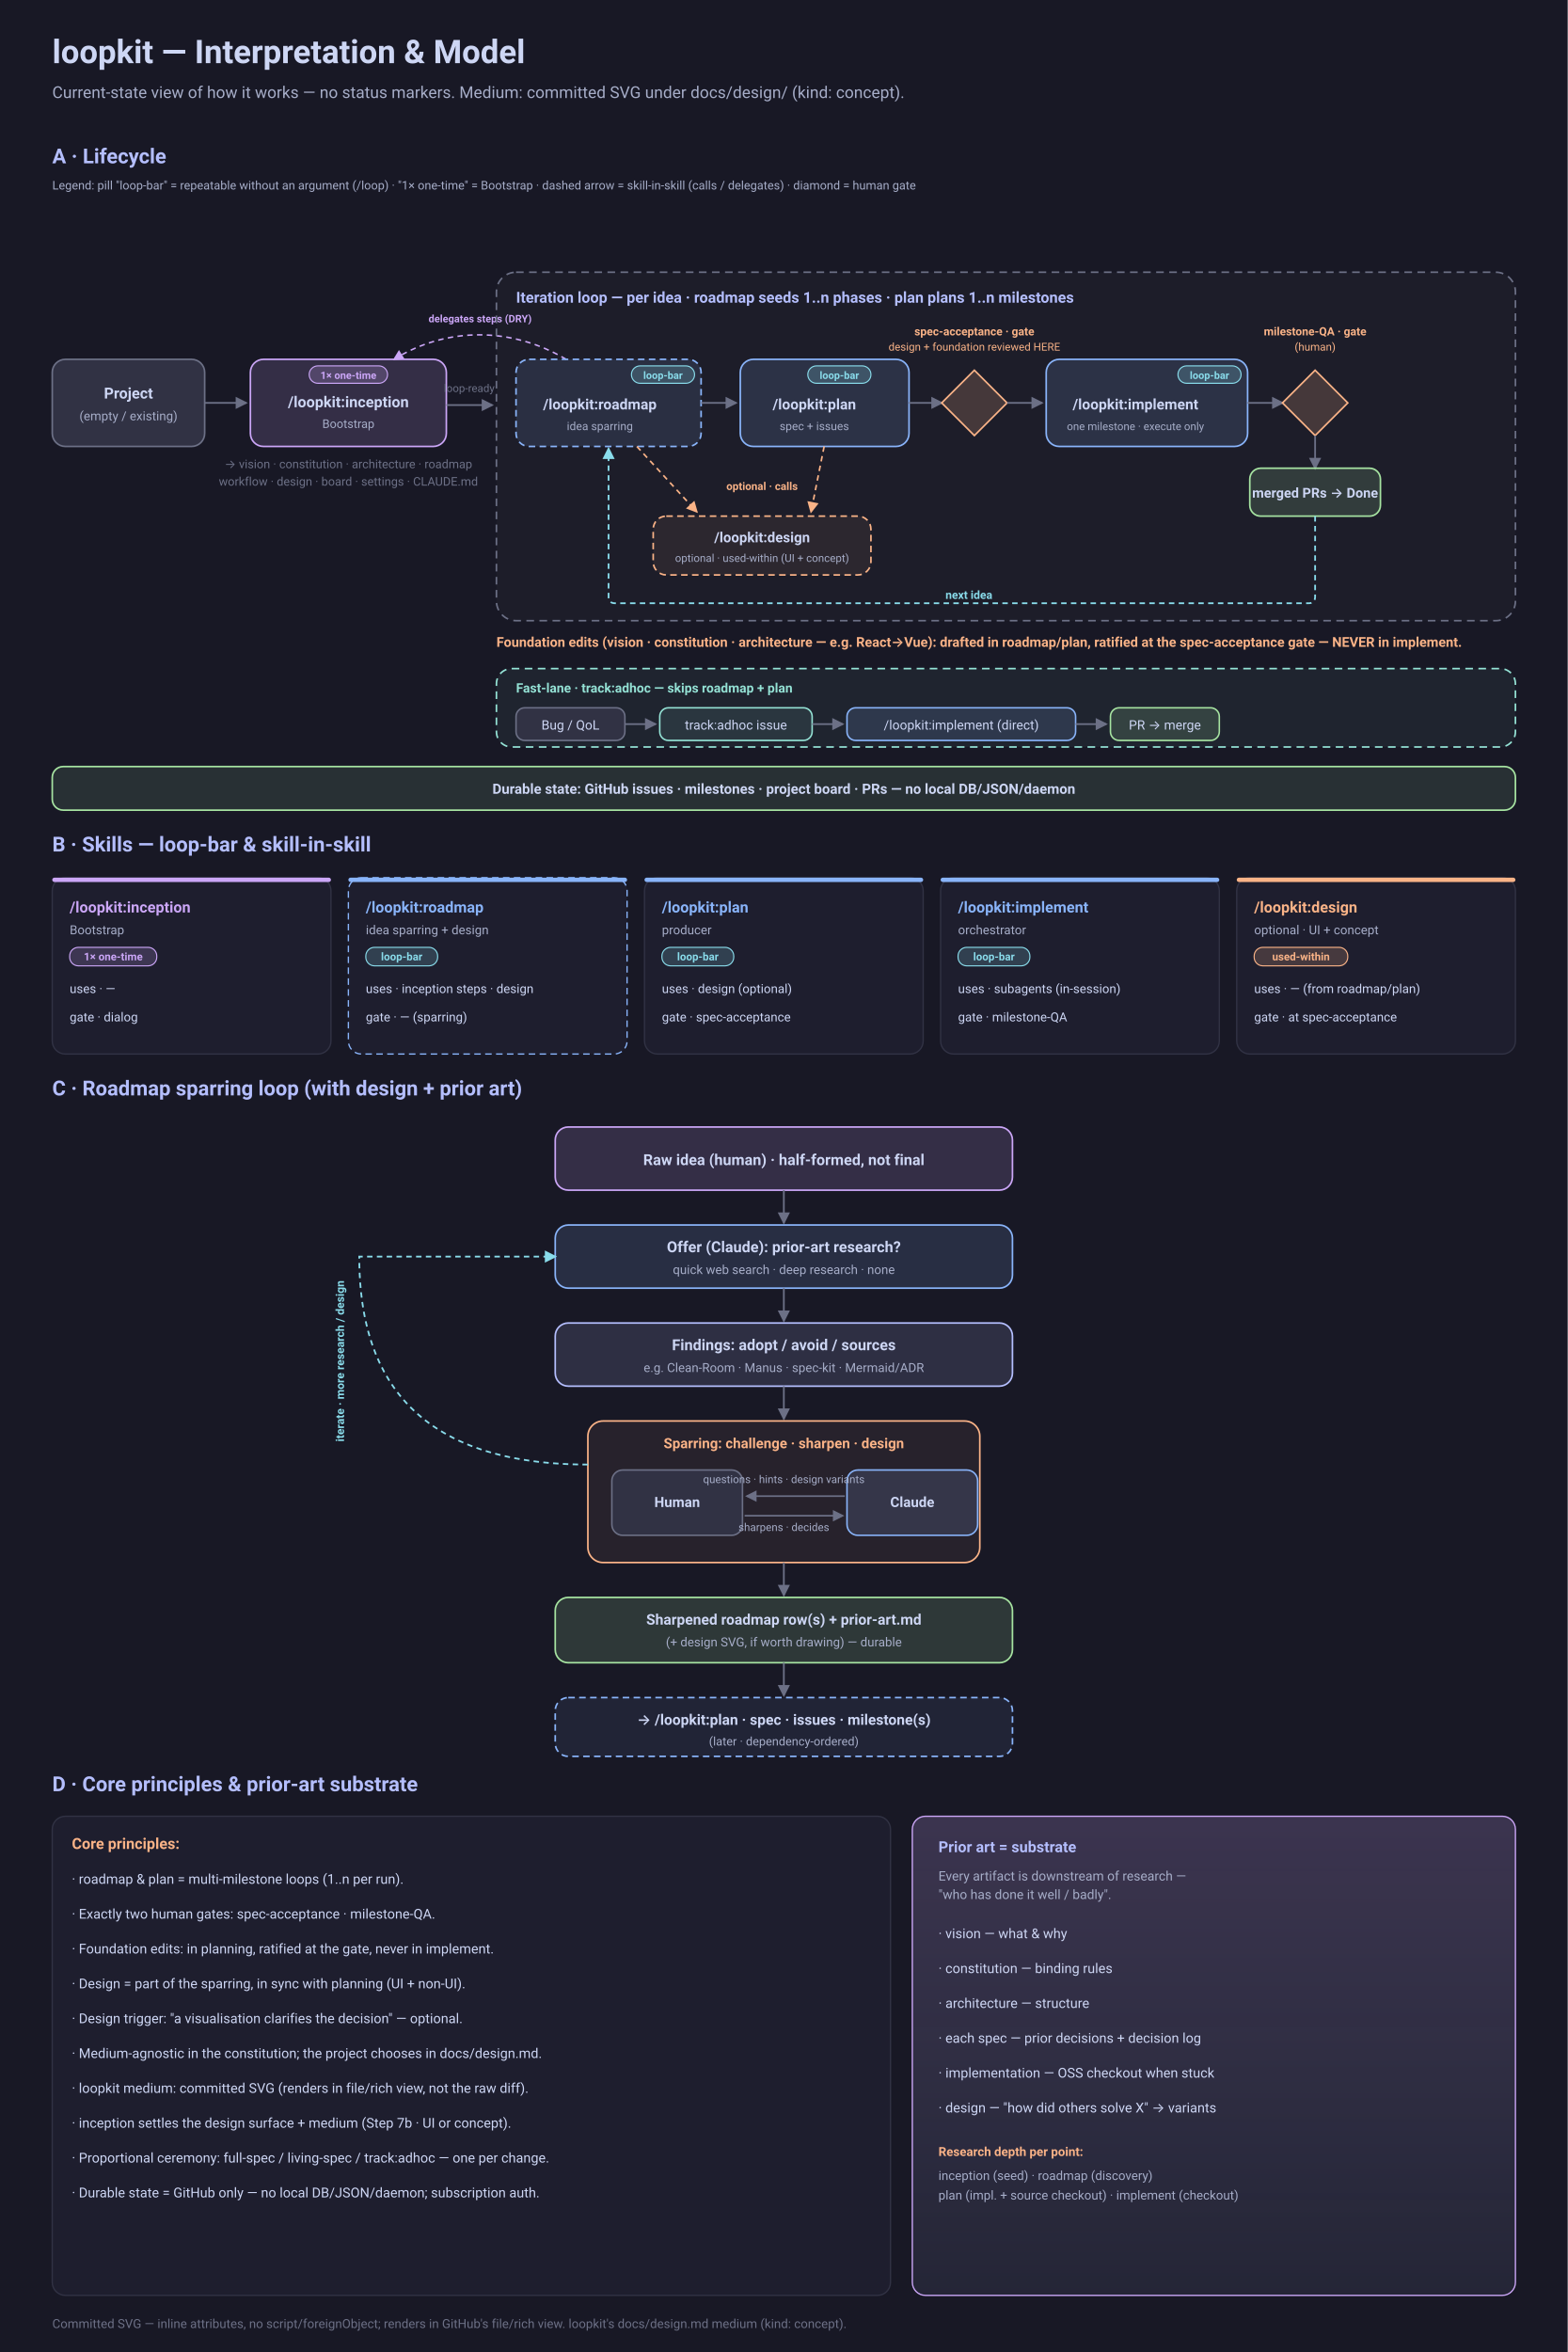
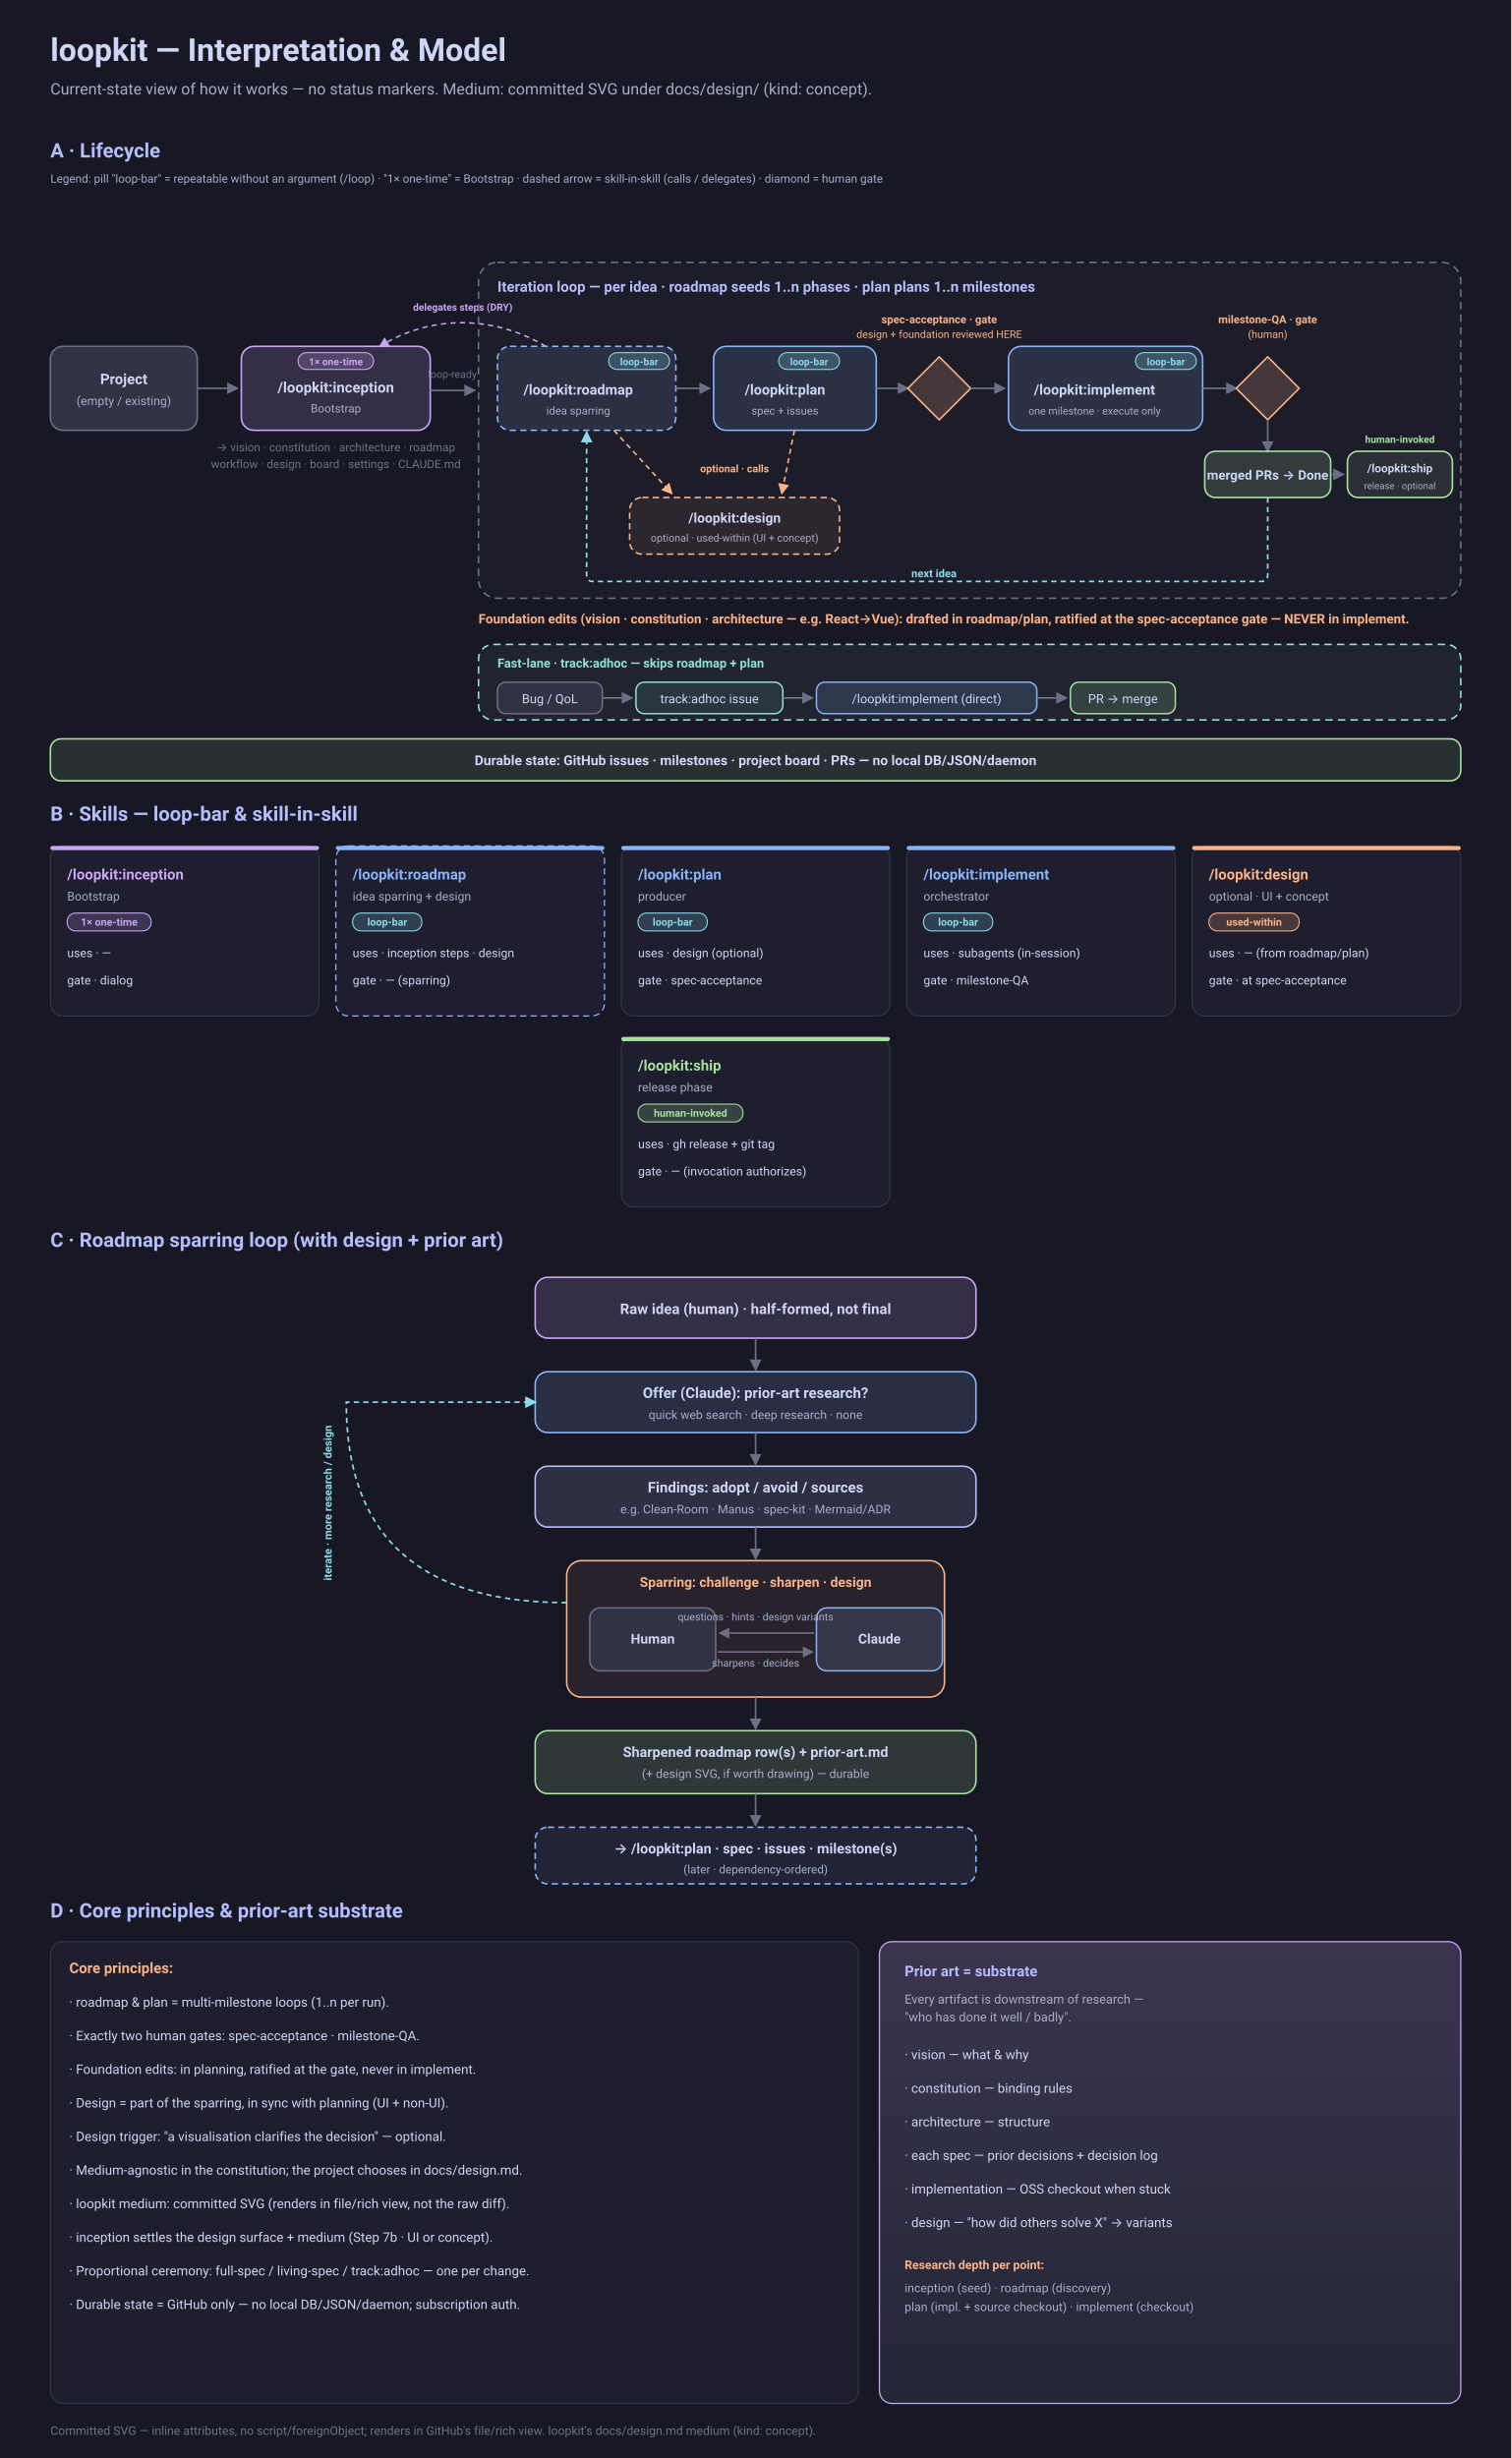
- <svg xmlns="http://www.w3.org/2000/svg" viewBox="0 0 1440 2160" width="1440" height="2160" font-family="system-ui, -apple-system, Segoe UI, Roboto, sans-serif">
+ <svg xmlns="http://www.w3.org/2000/svg" viewBox="0 0 1440 2342" width="1440" height="2342" font-family="system-ui, -apple-system, Segoe UI, Roboto, sans-serif">
  <defs>
    <marker id="ar" viewBox="0 0 10 10" refX="8.5" refY="5" markerWidth="7" markerHeight="7" orient="auto-start-reverse">
      <path d="M0,0 L10,5 L0,10 z" fill="#6c7086" />
    </marker>
    <marker id="arb" viewBox="0 0 10 10" refX="8.5" refY="5" markerWidth="7" markerHeight="7" orient="auto-start-reverse">
      <path d="M0,0 L10,5 L0,10 z" fill="#89dceb" />
    </marker>
    <marker id="arp" viewBox="0 0 10 10" refX="8.5" refY="5" markerWidth="7" markerHeight="7" orient="auto-start-reverse">
      <path d="M0,0 L10,5 L0,10 z" fill="#fab387" />
    </marker>
    <marker id="arm" viewBox="0 0 10 10" refX="8.5" refY="5" markerWidth="7" markerHeight="7" orient="auto-start-reverse">
      <path d="M0,0 L10,5 L0,10 z" fill="#cba6f7" />
    </marker>
    <linearGradient id="mv" x1="0" y1="0" x2="0" y2="1">
      <stop offset="0" stop-color="#cba6f7" stop-opacity="0.20" />
      <stop offset="1" stop-color="#b4befe" stop-opacity="0.08" />
    </linearGradient>
  </defs>
-   <rect x="0" y="0" width="1440" height="2160" fill="#181825" />
+   <rect x="0" y="0" width="1440" height="2342" fill="#181825" />
  <text x="48" y="58" font-size="30" font-weight="700" fill="#cdd6f4">loopkit — Interpretation &amp; Model</text>
  <text x="48" y="90" font-size="15" fill="#a6adc8">Current-state view of how it works — no status markers. Medium: committed SVG under docs/design/ (kind: concept).</text>
  <text x="48" y="150" font-size="19" font-weight="700" fill="#b4befe">A · Lifecycle</text>
  <text x="48" y="174" font-size="11" fill="#a6adc8">Legend:  pill "loop-bar" = repeatable without an argument (/loop)   ·   "1× one-time" = Bootstrap   ·   dashed arrow = skill-in-skill (calls / delegates)   ·   diamond = human gate</text>
  <rect x="48" y="330" width="140" height="80" rx="12" fill="#313244" stroke="#6c7086" stroke-width="1.5" />
  <text x="118" y="366" font-size="14" font-weight="600" fill="#cdd6f4" text-anchor="middle">Project</text>
  <text x="118" y="386" font-size="11.5" fill="#a6adc8" text-anchor="middle">(empty / existing)</text>
  <line x1="188" y1="370" x2="226" y2="370" stroke="#6c7086" stroke-width="1.6" marker-end="url(#ar)" />
  <rect x="230" y="330" width="180" height="80" rx="12" fill="#cba6f7" fill-opacity="0.16" stroke="#cba6f7" stroke-width="1.5" />
  <rect x="284" y="336" width="72" height="16" rx="8" fill="#cba6f7" fill-opacity="0.20" stroke="#cba6f7" stroke-width="1" />
  <text x="320" y="348" font-size="9.5" font-weight="600" fill="#cba6f7" text-anchor="middle">1× one-time</text>
  <text x="320" y="374" font-size="14" font-weight="600" fill="#cdd6f4" text-anchor="middle">/loopkit:inception</text>
  <text x="320" y="393" font-size="11" fill="#a6adc8" text-anchor="middle">Bootstrap</text>
  <text x="320" y="430" font-size="11" fill="#6c7086" text-anchor="middle">→ vision · constitution · architecture · roadmap</text>
  <text x="320" y="446" font-size="11" fill="#6c7086" text-anchor="middle">workflow · design · board · settings · CLAUDE.md</text>
  <text x="431" y="360" font-size="10" fill="#6c7086" text-anchor="middle">loop-ready</text>
  <line x1="410" y1="372" x2="452" y2="372" stroke="#6c7086" stroke-width="1.6" marker-end="url(#ar)" />
  <path d="M520,330 C 470,300 410,300 362,330" fill="none" stroke="#cba6f7" stroke-width="1.4" stroke-dasharray="5 4" marker-end="url(#arm)" />
  <text x="441" y="296" font-size="9.5" font-weight="600" fill="#cba6f7" text-anchor="middle">delegates steps (DRY)</text>
  <rect x="456" y="250" width="936" height="320" rx="18" fill="#ffffff" fill-opacity="0.02" stroke="#6c7086" stroke-width="1.5" stroke-dasharray="7 5" />
  <text x="474" y="278" font-size="14" font-weight="700" fill="#b4befe">Iteration loop — per idea · roadmap seeds 1..n phases · plan plans 1..n milestones</text>
  <rect x="474" y="330" width="170" height="80" rx="12" fill="#89b4fa" fill-opacity="0.12" stroke="#89b4fa" stroke-width="1.5" stroke-dasharray="6 4" />
  <rect x="580" y="336" width="58" height="16" rx="8" fill="#89dceb" fill-opacity="0.20" stroke="#89dceb" stroke-width="1" />
  <text x="609" y="348" font-size="9.5" font-weight="600" fill="#89dceb" text-anchor="middle">loop-bar</text>
  <text x="551" y="376" font-size="13.5" font-weight="600" fill="#cdd6f4" text-anchor="middle">/loopkit:roadmap</text>
  <text x="551" y="395" font-size="10.5" fill="#a6adc8" text-anchor="middle">idea sparring</text>
  <line x1="644" y1="370" x2="676" y2="370" stroke="#6c7086" stroke-width="1.6" marker-end="url(#ar)" />
  <rect x="680" y="330" width="155" height="80" rx="12" fill="#89b4fa" fill-opacity="0.14" stroke="#89b4fa" stroke-width="1.5" />
  <rect x="742" y="336" width="58" height="16" rx="8" fill="#89dceb" fill-opacity="0.20" stroke="#89dceb" stroke-width="1" />
  <text x="771" y="348" font-size="9.5" font-weight="600" fill="#89dceb" text-anchor="middle">loop-bar</text>
  <text x="748" y="376" font-size="13.5" font-weight="600" fill="#cdd6f4" text-anchor="middle">/loopkit:plan</text>
  <text x="748" y="395" font-size="10.5" fill="#a6adc8" text-anchor="middle">spec + issues</text>
  <text x="895" y="308" font-size="10.5" font-weight="700" fill="#fab387" text-anchor="middle">spec-acceptance · gate</text>
  <text x="895" y="322" font-size="10" fill="#fab387" text-anchor="middle">design + foundation reviewed HERE</text>
  <line x1="835" y1="370" x2="865" y2="370" stroke="#6c7086" stroke-width="1.6" marker-end="url(#ar)" />
  <polygon points="895,340 925,370 895,400 865,370" fill="#fab387" fill-opacity="0.18" stroke="#fab387" stroke-width="1.5" />
  <line x1="925" y1="370" x2="957" y2="370" stroke="#6c7086" stroke-width="1.6" marker-end="url(#ar)" />
  <rect x="961" y="330" width="185" height="80" rx="12" fill="#89b4fa" fill-opacity="0.14" stroke="#89b4fa" stroke-width="1.5" />
  <rect x="1082" y="336" width="58" height="16" rx="8" fill="#89dceb" fill-opacity="0.20" stroke="#89dceb" stroke-width="1" />
  <text x="1111" y="348" font-size="9.5" font-weight="600" fill="#89dceb" text-anchor="middle">loop-bar</text>
  <text x="1043" y="376" font-size="13.5" font-weight="600" fill="#cdd6f4" text-anchor="middle">/loopkit:implement</text>
  <text x="1043" y="395" font-size="10" fill="#a6adc8" text-anchor="middle">one milestone · execute only</text>
  <line x1="1146" y1="370" x2="1178" y2="370" stroke="#6c7086" stroke-width="1.6" marker-end="url(#ar)" />
  <text x="1208" y="308" font-size="10.5" font-weight="700" fill="#fab387" text-anchor="middle">milestone-QA · gate</text>
  <text x="1208" y="322" font-size="10" fill="#fab387" text-anchor="middle">(human)</text>
  <polygon points="1208,340 1238,370 1208,400 1178,370" fill="#fab387" fill-opacity="0.18" stroke="#fab387" stroke-width="1.5" />
  <line x1="1208" y1="400" x2="1208" y2="430" stroke="#6c7086" stroke-width="1.6" marker-end="url(#ar)" />
  <rect x="1148" y="430" width="120" height="44" rx="10" fill="#a6e3a1" fill-opacity="0.16" stroke="#a6e3a1" stroke-width="1.5" />
  <text x="1208" y="457" font-size="12.5" font-weight="600" fill="#cdd6f4" text-anchor="middle">merged PRs → Done</text>
  <path d="M1208,474 L1208,548 Q1208,554 1202,554 L565,554 Q559,554 559,548 L559,412" fill="none" stroke="#89dceb" stroke-width="1.6" stroke-dasharray="5 4" marker-end="url(#arb)" />
  <text x="890" y="550" font-size="10.5" font-weight="600" fill="#89dceb" text-anchor="middle">next idea</text>
+   <line x1="1268" y1="452" x2="1280" y2="452" stroke="#6c7086" stroke-width="1.6" marker-end="url(#ar)" />
+   <text x="1334" y="422" font-size="9.5" font-weight="600" fill="#a6e3a1" text-anchor="middle">human-invoked</text>
+   <rect x="1284" y="430" width="100" height="44" rx="10" fill="#a6e3a1" fill-opacity="0.10" stroke="#a6e3a1" stroke-width="1.5" />
+   <text x="1334" y="450" font-size="11" font-weight="600" fill="#cdd6f4" text-anchor="middle">/loopkit:ship</text>
+   <text x="1334" y="466" font-size="9" fill="#a6adc8" text-anchor="middle">release · optional</text>
  <text x="700" y="450" font-size="10" font-weight="600" fill="#fab387" text-anchor="middle">optional · calls</text>
  <line x1="585" y1="410" x2="640" y2="470" stroke="#fab387" stroke-width="1.5" stroke-dasharray="5 4" marker-end="url(#arp)" />
  <line x1="757" y1="410" x2="745" y2="470" stroke="#fab387" stroke-width="1.5" stroke-dasharray="5 4" marker-end="url(#arp)" />
  <rect x="600" y="474" width="200" height="54" rx="12" fill="#fab387" fill-opacity="0.07" stroke="#fab387" stroke-width="1.5" stroke-dasharray="6 4" />
  <text x="700" y="498" font-size="13" font-weight="600" fill="#cdd6f4" text-anchor="middle">/loopkit:design</text>
  <text x="700" y="516" font-size="10" fill="#a6adc8" text-anchor="middle">optional · used-within (UI + concept)</text>
  <text x="456" y="594" font-size="12.5" font-weight="600" fill="#fab387">Foundation edits (vision · constitution · architecture — e.g. React→Vue): drafted in roadmap/plan, ratified at the spec-acceptance gate — NEVER in implement.</text>
  <rect x="456" y="614" width="936" height="72" rx="14" fill="#94e2d5" fill-opacity="0.06" stroke="#94e2d5" stroke-width="1.5" stroke-dasharray="7 5" />
  <text x="474" y="636" font-size="12" font-weight="700" fill="#94e2d5">Fast-lane · track:adhoc — skips roadmap + plan</text>
  <rect x="474" y="650" width="100" height="30" rx="8" fill="#313244" stroke="#6c7086" stroke-width="1.4" />
  <text x="524" y="670" font-size="12" fill="#cdd6f4" text-anchor="middle">Bug / QoL</text>
  <line x1="574" y1="665" x2="602" y2="665" stroke="#6c7086" stroke-width="1.6" marker-end="url(#ar)" />
  <rect x="606" y="650" width="140" height="30" rx="8" fill="#94e2d5" fill-opacity="0.10" stroke="#94e2d5" stroke-width="1.4" />
  <text x="676" y="670" font-size="12" fill="#cdd6f4" text-anchor="middle">track:adhoc issue</text>
  <line x1="746" y1="665" x2="774" y2="665" stroke="#6c7086" stroke-width="1.6" marker-end="url(#ar)" />
  <rect x="778" y="650" width="210" height="30" rx="8" fill="#89b4fa" fill-opacity="0.14" stroke="#89b4fa" stroke-width="1.4" />
  <text x="883" y="670" font-size="12" fill="#cdd6f4" text-anchor="middle">/loopkit:implement (direct)</text>
  <line x1="988" y1="665" x2="1016" y2="665" stroke="#6c7086" stroke-width="1.6" marker-end="url(#ar)" />
  <rect x="1020" y="650" width="100" height="30" rx="8" fill="#a6e3a1" fill-opacity="0.16" stroke="#a6e3a1" stroke-width="1.4" />
  <text x="1070" y="670" font-size="12" fill="#cdd6f4" text-anchor="middle">PR → merge</text>
  <rect x="48" y="704" width="1344" height="40" rx="10" fill="#a6e3a1" fill-opacity="0.12" stroke="#a6e3a1" stroke-width="1.5" />
  <text x="720" y="729" font-size="13" font-weight="600" fill="#cdd6f4" text-anchor="middle">Durable state: GitHub issues · milestones · project board · PRs — no local DB/JSON/daemon</text>
  <text x="48" y="782" font-size="19" font-weight="700" fill="#b4befe">B · Skills — loop-bar &amp; skill-in-skill</text>
  <rect x="48" y="806" width="256" height="162" rx="12" fill="#1e1e2e" stroke="#313244" stroke-width="1.2" />
  <rect x="48" y="806" width="256" height="4" rx="2" fill="#cba6f7" />
  <text x="64" y="838" font-size="14" font-weight="700" fill="#cba6f7">/loopkit:inception</text>
  <text x="64" y="858" font-size="11.5" fill="#a6adc8">Bootstrap</text>
  <rect x="64" y="870" width="80" height="17" rx="8" fill="#cba6f7" fill-opacity="0.18" stroke="#cba6f7" stroke-width="1" />
  <text x="104" y="882" font-size="10" font-weight="600" fill="#cba6f7" text-anchor="middle">1× one-time</text>
  <text x="64" y="912" font-size="11.5" fill="#cdd6f4">uses · —</text>
  <text x="64" y="938" font-size="11.5" fill="#cdd6f4">gate · dialog</text>
  <rect x="320" y="806" width="256" height="162" rx="12" fill="#1e1e2e" stroke="#89b4fa" stroke-width="1.2" stroke-dasharray="6 4" />
  <rect x="320" y="806" width="256" height="4" rx="2" fill="#89b4fa" />
  <text x="336" y="838" font-size="14" font-weight="700" fill="#89b4fa">/loopkit:roadmap</text>
  <text x="336" y="858" font-size="11.5" fill="#a6adc8">idea sparring + design</text>
  <rect x="336" y="870" width="66" height="17" rx="8" fill="#89dceb" fill-opacity="0.18" stroke="#89dceb" stroke-width="1" />
  <text x="369" y="882" font-size="10" font-weight="600" fill="#89dceb" text-anchor="middle">loop-bar</text>
  <text x="336" y="912" font-size="11.5" fill="#cdd6f4">uses · inception steps · design</text>
  <text x="336" y="938" font-size="11.5" fill="#cdd6f4">gate · — (sparring)</text>
  <rect x="592" y="806" width="256" height="162" rx="12" fill="#1e1e2e" stroke="#313244" stroke-width="1.2" />
  <rect x="592" y="806" width="256" height="4" rx="2" fill="#89b4fa" />
  <text x="608" y="838" font-size="14" font-weight="700" fill="#89b4fa">/loopkit:plan</text>
  <text x="608" y="858" font-size="11.5" fill="#a6adc8">producer</text>
  <rect x="608" y="870" width="66" height="17" rx="8" fill="#89dceb" fill-opacity="0.18" stroke="#89dceb" stroke-width="1" />
  <text x="641" y="882" font-size="10" font-weight="600" fill="#89dceb" text-anchor="middle">loop-bar</text>
  <text x="608" y="912" font-size="11.5" fill="#cdd6f4">uses · design (optional)</text>
  <text x="608" y="938" font-size="11.5" fill="#cdd6f4">gate · spec-acceptance</text>
  <rect x="864" y="806" width="256" height="162" rx="12" fill="#1e1e2e" stroke="#313244" stroke-width="1.2" />
  <rect x="864" y="806" width="256" height="4" rx="2" fill="#89b4fa" />
  <text x="880" y="838" font-size="14" font-weight="700" fill="#89b4fa">/loopkit:implement</text>
  <text x="880" y="858" font-size="11.5" fill="#a6adc8">orchestrator</text>
  <rect x="880" y="870" width="66" height="17" rx="8" fill="#89dceb" fill-opacity="0.18" stroke="#89dceb" stroke-width="1" />
  <text x="913" y="882" font-size="10" font-weight="600" fill="#89dceb" text-anchor="middle">loop-bar</text>
  <text x="880" y="912" font-size="11.5" fill="#cdd6f4">uses · subagents (in-session)</text>
  <text x="880" y="938" font-size="11.5" fill="#cdd6f4">gate · milestone-QA</text>
  <rect x="1136" y="806" width="256" height="162" rx="12" fill="#1e1e2e" stroke="#313244" stroke-width="1.2" />
  <rect x="1136" y="806" width="256" height="4" rx="2" fill="#fab387" />
  <text x="1152" y="838" font-size="14" font-weight="700" fill="#fab387">/loopkit:design</text>
  <text x="1152" y="858" font-size="11.5" fill="#a6adc8">optional · UI + concept</text>
  <rect x="1152" y="870" width="86" height="17" rx="8" fill="#fab387" fill-opacity="0.18" stroke="#fab387" stroke-width="1" />
  <text x="1195" y="882" font-size="10" font-weight="600" fill="#fab387" text-anchor="middle">used-within</text>
  <text x="1152" y="912" font-size="11.5" fill="#cdd6f4">uses · — (from roadmap/plan)</text>
  <text x="1152" y="938" font-size="11.5" fill="#cdd6f4">gate · at spec-acceptance</text>
-   <text x="48" y="1006" font-size="19" font-weight="700" fill="#b4befe">C · Roadmap sparring loop (with design + prior art)</text>
-   <rect x="510" y="1035" width="420" height="58" rx="12" fill="#cba6f7" fill-opacity="0.16" stroke="#cba6f7" stroke-width="1.5" />
-   <text x="720" y="1070" font-size="14" font-weight="600" fill="#cdd6f4" text-anchor="middle">Raw idea (human) · half-formed, not final</text>
-   <line x1="720" y1="1093" x2="720" y2="1123" stroke="#6c7086" stroke-width="1.6" marker-end="url(#ar)" />
-   <rect x="510" y="1125" width="420" height="58" rx="12" fill="#89b4fa" fill-opacity="0.14" stroke="#89b4fa" stroke-width="1.5" />
-   <text x="720" y="1150" font-size="14" font-weight="600" fill="#cdd6f4" text-anchor="middle">Offer (Claude): prior-art research?</text>
-   <text x="720" y="1170" font-size="11.5" fill="#a6adc8" text-anchor="middle">quick web search · deep research · none</text>
-   <line x1="720" y1="1183" x2="720" y2="1213" stroke="#6c7086" stroke-width="1.6" marker-end="url(#ar)" />
-   <rect x="510" y="1215" width="420" height="58" rx="12" fill="#b4befe" fill-opacity="0.14" stroke="#b4befe" stroke-width="1.5" />
-   <text x="720" y="1240" font-size="14" font-weight="600" fill="#cdd6f4" text-anchor="middle">Findings: adopt / avoid / sources</text>
-   <text x="720" y="1260" font-size="11.5" fill="#a6adc8" text-anchor="middle">e.g. Clean-Room · Manus · spec-kit · Mermaid/ADR</text>
-   <line x1="720" y1="1273" x2="720" y2="1303" stroke="#6c7086" stroke-width="1.6" marker-end="url(#ar)" />
-   <rect x="540" y="1305" width="360" height="130" rx="14" fill="#fab387" fill-opacity="0.07" stroke="#fab387" stroke-width="1.5" />
-   <text x="720" y="1330" font-size="13" font-weight="700" fill="#fab387" text-anchor="middle">Sparring: challenge · sharpen · design</text>
-   <rect x="562" y="1350" width="120" height="60" rx="10" fill="#313244" stroke="#6c7086" stroke-width="1.4" />
-   <text x="622" y="1384" font-size="13" font-weight="600" fill="#cdd6f4" text-anchor="middle">Human</text>
-   <rect x="778" y="1350" width="120" height="60" rx="10" fill="#89b4fa" fill-opacity="0.14" stroke="#89b4fa" stroke-width="1.4" />
-   <text x="838" y="1384" font-size="13" font-weight="600" fill="#cdd6f4" text-anchor="middle">Claude</text>
-   <text x="720" y="1362" font-size="10" fill="#a6adc8" text-anchor="middle">questions · hints · design variants</text>
-   <line x1="776" y1="1374" x2="686" y2="1374" stroke="#6c7086" stroke-width="1.5" marker-end="url(#ar)" />
-   <line x1="684" y1="1392" x2="774" y2="1392" stroke="#6c7086" stroke-width="1.5" marker-end="url(#ar)" />
-   <text x="720" y="1406" font-size="10" fill="#a6adc8" text-anchor="middle">sharpens · decides</text>
-   <line x1="720" y1="1435" x2="720" y2="1465" stroke="#6c7086" stroke-width="1.6" marker-end="url(#ar)" />
-   <path d="M540,1345 C 360,1345 330,1240 330,1154 L510,1154" fill="none" stroke="#89dceb" stroke-width="1.6" stroke-dasharray="5 4" marker-end="url(#arb)" />
-   <text x="316" y="1250" font-size="10.5" font-weight="600" fill="#89dceb" text-anchor="middle" transform="rotate(-90 316 1250)">iterate · more research / design</text>
-   <rect x="510" y="1467" width="420" height="60" rx="12" fill="#a6e3a1" fill-opacity="0.16" stroke="#a6e3a1" stroke-width="1.5" />
-   <text x="720" y="1492" font-size="13.5" font-weight="600" fill="#cdd6f4" text-anchor="middle">Sharpened roadmap row(s) + prior-art.md</text>
-   <text x="720" y="1512" font-size="11.5" fill="#a6adc8" text-anchor="middle">(+ design SVG, if worth drawing) — durable</text>
-   <line x1="720" y1="1527" x2="720" y2="1557" stroke="#6c7086" stroke-width="1.6" marker-end="url(#ar)" />
-   <rect x="510" y="1559" width="420" height="54" rx="12" fill="#89b4fa" fill-opacity="0.08" stroke="#89b4fa" stroke-width="1.5" stroke-dasharray="6 4" />
-   <text x="720" y="1584" font-size="13.5" font-weight="600" fill="#cdd6f4" text-anchor="middle">→ /loopkit:plan · spec · issues · milestone(s)</text>
-   <text x="720" y="1603" font-size="11" fill="#a6adc8" text-anchor="middle">(later · dependency-ordered)</text>
-   <text x="48" y="1645" font-size="19" font-weight="700" fill="#b4befe">D · Core principles &amp; prior-art substrate</text>
-   <rect x="48" y="1668" width="770" height="440" rx="12" fill="#1e1e2e" stroke="#313244" stroke-width="1.2" />
-   <text x="66" y="1698" font-size="14" font-weight="700" fill="#fab387">Core principles:</text>
-   <text x="66" y="1730" font-size="12.5" fill="#cdd6f4">· roadmap &amp; plan = multi-milestone loops (1..n per run).</text>
-   <text x="66" y="1762" font-size="12.5" fill="#cdd6f4">· Exactly two human gates: spec-acceptance · milestone-QA.</text>
-   <text x="66" y="1794" font-size="12.5" fill="#cdd6f4">· Foundation edits: in planning, ratified at the gate, never in implement.</text>
-   <text x="66" y="1826" font-size="12.5" fill="#cdd6f4">· Design = part of the sparring, in sync with planning (UI + non-UI).</text>
-   <text x="66" y="1858" font-size="12.5" fill="#cdd6f4">· Design trigger: "a visualisation clarifies the decision" — optional.</text>
-   <text x="66" y="1890" font-size="12.5" fill="#cdd6f4">· Medium-agnostic in the constitution; the project chooses in docs/design.md.</text>
-   <text x="66" y="1922" font-size="12.5" fill="#cdd6f4">· loopkit medium: committed SVG (renders in file/rich view, not the raw diff).</text>
-   <text x="66" y="1954" font-size="12.5" fill="#cdd6f4">· inception settles the design surface + medium (Step 7b · UI or concept).</text>
-   <text x="66" y="1986" font-size="12.5" fill="#cdd6f4">· Proportional ceremony: full-spec / living-spec / track:adhoc — one per change.</text>
-   <text x="66" y="2018" font-size="12.5" fill="#cdd6f4">· Durable state = GitHub only — no local DB/JSON/daemon; subscription auth.</text>
-   <rect x="838" y="1668" width="554" height="440" rx="12" fill="url(#mv)" stroke="#cba6f7" stroke-width="1.2" />
-   <text x="862" y="1701" font-size="14" font-weight="700" fill="#b4befe">Prior art = substrate</text>
-   <text x="862" y="1727" font-size="12" fill="#a6adc8">Every artifact is downstream of research —</text>
-   <text x="862" y="1744" font-size="12" fill="#a6adc8">"who has done it well / badly".</text>
-   <text x="862" y="1780" font-size="12.5" fill="#cdd6f4">· vision — what &amp; why</text>
-   <text x="862" y="1812" font-size="12.5" fill="#cdd6f4">· constitution — binding rules</text>
-   <text x="862" y="1844" font-size="12.5" fill="#cdd6f4">· architecture — structure</text>
-   <text x="862" y="1876" font-size="12.5" fill="#cdd6f4">· each spec — prior decisions + decision log</text>
-   <text x="862" y="1908" font-size="12.5" fill="#cdd6f4">· implementation — OSS checkout when stuck</text>
-   <text x="862" y="1940" font-size="12.5" fill="#cdd6f4">· design — "how did others solve X" → variants</text>
-   <text x="862" y="1980" font-size="11.5" font-weight="600" fill="#fab387">Research depth per point:</text>
-   <text x="862" y="2002" font-size="11.5" fill="#a6adc8">inception (seed) · roadmap (discovery)</text>
-   <text x="862" y="2020" font-size="11.5" fill="#a6adc8">plan (impl. + source checkout) · implement (checkout)</text>
-   <text x="48" y="2138" font-size="11.5" fill="#6c7086">Committed SVG — inline attributes, no script/foreignObject; renders in GitHub's file/rich view. loopkit's docs/design.md medium (kind: concept).</text>
+   <rect x="592" y="988" width="256" height="162" rx="12" fill="#1e1e2e" stroke="#313244" stroke-width="1.2" />
+   <rect x="592" y="988" width="256" height="4" rx="2" fill="#a6e3a1" />
+   <text x="608" y="1020" font-size="14" font-weight="700" fill="#a6e3a1">/loopkit:ship</text>
+   <text x="608" y="1040" font-size="11.5" fill="#a6adc8">release phase</text>
+   <rect x="608" y="1052" width="100" height="17" rx="8" fill="#a6e3a1" fill-opacity="0.18" stroke="#a6e3a1" stroke-width="1" />
+   <text x="658" y="1064" font-size="10" font-weight="600" fill="#a6e3a1" text-anchor="middle">human-invoked</text>
+   <text x="608" y="1094" font-size="11.5" fill="#cdd6f4">uses · gh release + git tag</text>
+   <text x="608" y="1120" font-size="11.5" fill="#cdd6f4">gate · — (invocation authorizes)</text>
+   <text x="48" y="1188" font-size="19" font-weight="700" fill="#b4befe">C · Roadmap sparring loop (with design + prior art)</text>
+   <rect x="510" y="1217" width="420" height="58" rx="12" fill="#cba6f7" fill-opacity="0.16" stroke="#cba6f7" stroke-width="1.5" />
+   <text x="720" y="1252" font-size="14" font-weight="600" fill="#cdd6f4" text-anchor="middle">Raw idea (human) · half-formed, not final</text>
+   <line x1="720" y1="1275" x2="720" y2="1305" stroke="#6c7086" stroke-width="1.6" marker-end="url(#ar)" />
+   <rect x="510" y="1307" width="420" height="58" rx="12" fill="#89b4fa" fill-opacity="0.14" stroke="#89b4fa" stroke-width="1.5" />
+   <text x="720" y="1332" font-size="14" font-weight="600" fill="#cdd6f4" text-anchor="middle">Offer (Claude): prior-art research?</text>
+   <text x="720" y="1352" font-size="11.5" fill="#a6adc8" text-anchor="middle">quick web search · deep research · none</text>
+   <line x1="720" y1="1365" x2="720" y2="1395" stroke="#6c7086" stroke-width="1.6" marker-end="url(#ar)" />
+   <rect x="510" y="1397" width="420" height="58" rx="12" fill="#b4befe" fill-opacity="0.14" stroke="#b4befe" stroke-width="1.5" />
+   <text x="720" y="1422" font-size="14" font-weight="600" fill="#cdd6f4" text-anchor="middle">Findings: adopt / avoid / sources</text>
+   <text x="720" y="1442" font-size="11.5" fill="#a6adc8" text-anchor="middle">e.g. Clean-Room · Manus · spec-kit · Mermaid/ADR</text>
+   <line x1="720" y1="1455" x2="720" y2="1485" stroke="#6c7086" stroke-width="1.6" marker-end="url(#ar)" />
+   <rect x="540" y="1487" width="360" height="130" rx="14" fill="#fab387" fill-opacity="0.07" stroke="#fab387" stroke-width="1.5" />
+   <text x="720" y="1512" font-size="13" font-weight="700" fill="#fab387" text-anchor="middle">Sparring: challenge · sharpen · design</text>
+   <rect x="562" y="1532" width="120" height="60" rx="10" fill="#313244" stroke="#6c7086" stroke-width="1.4" />
+   <text x="622" y="1566" font-size="13" font-weight="600" fill="#cdd6f4" text-anchor="middle">Human</text>
+   <rect x="778" y="1532" width="120" height="60" rx="10" fill="#89b4fa" fill-opacity="0.14" stroke="#89b4fa" stroke-width="1.4" />
+   <text x="838" y="1566" font-size="13" font-weight="600" fill="#cdd6f4" text-anchor="middle">Claude</text>
+   <text x="720" y="1544" font-size="10" fill="#a6adc8" text-anchor="middle">questions · hints · design variants</text>
+   <line x1="776" y1="1556" x2="686" y2="1556" stroke="#6c7086" stroke-width="1.5" marker-end="url(#ar)" />
+   <line x1="684" y1="1574" x2="774" y2="1574" stroke="#6c7086" stroke-width="1.5" marker-end="url(#ar)" />
+   <text x="720" y="1588" font-size="10" fill="#a6adc8" text-anchor="middle">sharpens · decides</text>
+   <line x1="720" y1="1617" x2="720" y2="1647" stroke="#6c7086" stroke-width="1.6" marker-end="url(#ar)" />
+   <path d="M540,1527 C 360,1527 330,1422 330,1336 L510,1336" fill="none" stroke="#89dceb" stroke-width="1.6" stroke-dasharray="5 4" marker-end="url(#arb)" />
+   <text x="316" y="1432" font-size="10.5" font-weight="600" fill="#89dceb" text-anchor="middle" transform="rotate(-90 316 1432)">iterate · more research / design</text>
+   <rect x="510" y="1649" width="420" height="60" rx="12" fill="#a6e3a1" fill-opacity="0.16" stroke="#a6e3a1" stroke-width="1.5" />
+   <text x="720" y="1674" font-size="13.5" font-weight="600" fill="#cdd6f4" text-anchor="middle">Sharpened roadmap row(s) + prior-art.md</text>
+   <text x="720" y="1694" font-size="11.5" fill="#a6adc8" text-anchor="middle">(+ design SVG, if worth drawing) — durable</text>
+   <line x1="720" y1="1709" x2="720" y2="1739" stroke="#6c7086" stroke-width="1.6" marker-end="url(#ar)" />
+   <rect x="510" y="1741" width="420" height="54" rx="12" fill="#89b4fa" fill-opacity="0.08" stroke="#89b4fa" stroke-width="1.5" stroke-dasharray="6 4" />
+   <text x="720" y="1766" font-size="13.5" font-weight="600" fill="#cdd6f4" text-anchor="middle">→ /loopkit:plan · spec · issues · milestone(s)</text>
+   <text x="720" y="1785" font-size="11" fill="#a6adc8" text-anchor="middle">(later · dependency-ordered)</text>
+   <text x="48" y="1827" font-size="19" font-weight="700" fill="#b4befe">D · Core principles &amp; prior-art substrate</text>
+   <rect x="48" y="1850" width="770" height="440" rx="12" fill="#1e1e2e" stroke="#313244" stroke-width="1.2" />
+   <text x="66" y="1880" font-size="14" font-weight="700" fill="#fab387">Core principles:</text>
+   <text x="66" y="1912" font-size="12.5" fill="#cdd6f4">· roadmap &amp; plan = multi-milestone loops (1..n per run).</text>
+   <text x="66" y="1944" font-size="12.5" fill="#cdd6f4">· Exactly two human gates: spec-acceptance · milestone-QA.</text>
+   <text x="66" y="1976" font-size="12.5" fill="#cdd6f4">· Foundation edits: in planning, ratified at the gate, never in implement.</text>
+   <text x="66" y="2008" font-size="12.5" fill="#cdd6f4">· Design = part of the sparring, in sync with planning (UI + non-UI).</text>
+   <text x="66" y="2040" font-size="12.5" fill="#cdd6f4">· Design trigger: "a visualisation clarifies the decision" — optional.</text>
+   <text x="66" y="2072" font-size="12.5" fill="#cdd6f4">· Medium-agnostic in the constitution; the project chooses in docs/design.md.</text>
+   <text x="66" y="2104" font-size="12.5" fill="#cdd6f4">· loopkit medium: committed SVG (renders in file/rich view, not the raw diff).</text>
+   <text x="66" y="2136" font-size="12.5" fill="#cdd6f4">· inception settles the design surface + medium (Step 7b · UI or concept).</text>
+   <text x="66" y="2168" font-size="12.5" fill="#cdd6f4">· Proportional ceremony: full-spec / living-spec / track:adhoc — one per change.</text>
+   <text x="66" y="2200" font-size="12.5" fill="#cdd6f4">· Durable state = GitHub only — no local DB/JSON/daemon; subscription auth.</text>
+   <rect x="838" y="1850" width="554" height="440" rx="12" fill="url(#mv)" stroke="#cba6f7" stroke-width="1.2" />
+   <text x="862" y="1883" font-size="14" font-weight="700" fill="#b4befe">Prior art = substrate</text>
+   <text x="862" y="1909" font-size="12" fill="#a6adc8">Every artifact is downstream of research —</text>
+   <text x="862" y="1926" font-size="12" fill="#a6adc8">"who has done it well / badly".</text>
+   <text x="862" y="1962" font-size="12.5" fill="#cdd6f4">· vision — what &amp; why</text>
+   <text x="862" y="1994" font-size="12.5" fill="#cdd6f4">· constitution — binding rules</text>
+   <text x="862" y="2026" font-size="12.5" fill="#cdd6f4">· architecture — structure</text>
+   <text x="862" y="2058" font-size="12.5" fill="#cdd6f4">· each spec — prior decisions + decision log</text>
+   <text x="862" y="2090" font-size="12.5" fill="#cdd6f4">· implementation — OSS checkout when stuck</text>
+   <text x="862" y="2122" font-size="12.5" fill="#cdd6f4">· design — "how did others solve X" → variants</text>
+   <text x="862" y="2162" font-size="11.5" font-weight="600" fill="#fab387">Research depth per point:</text>
+   <text x="862" y="2184" font-size="11.5" fill="#a6adc8">inception (seed) · roadmap (discovery)</text>
+   <text x="862" y="2202" font-size="11.5" fill="#a6adc8">plan (impl. + source checkout) · implement (checkout)</text>
+   <text x="48" y="2320" font-size="11.5" fill="#6c7086">Committed SVG — inline attributes, no script/foreignObject; renders in GitHub's file/rich view. loopkit's docs/design.md medium (kind: concept).</text>
</svg>
